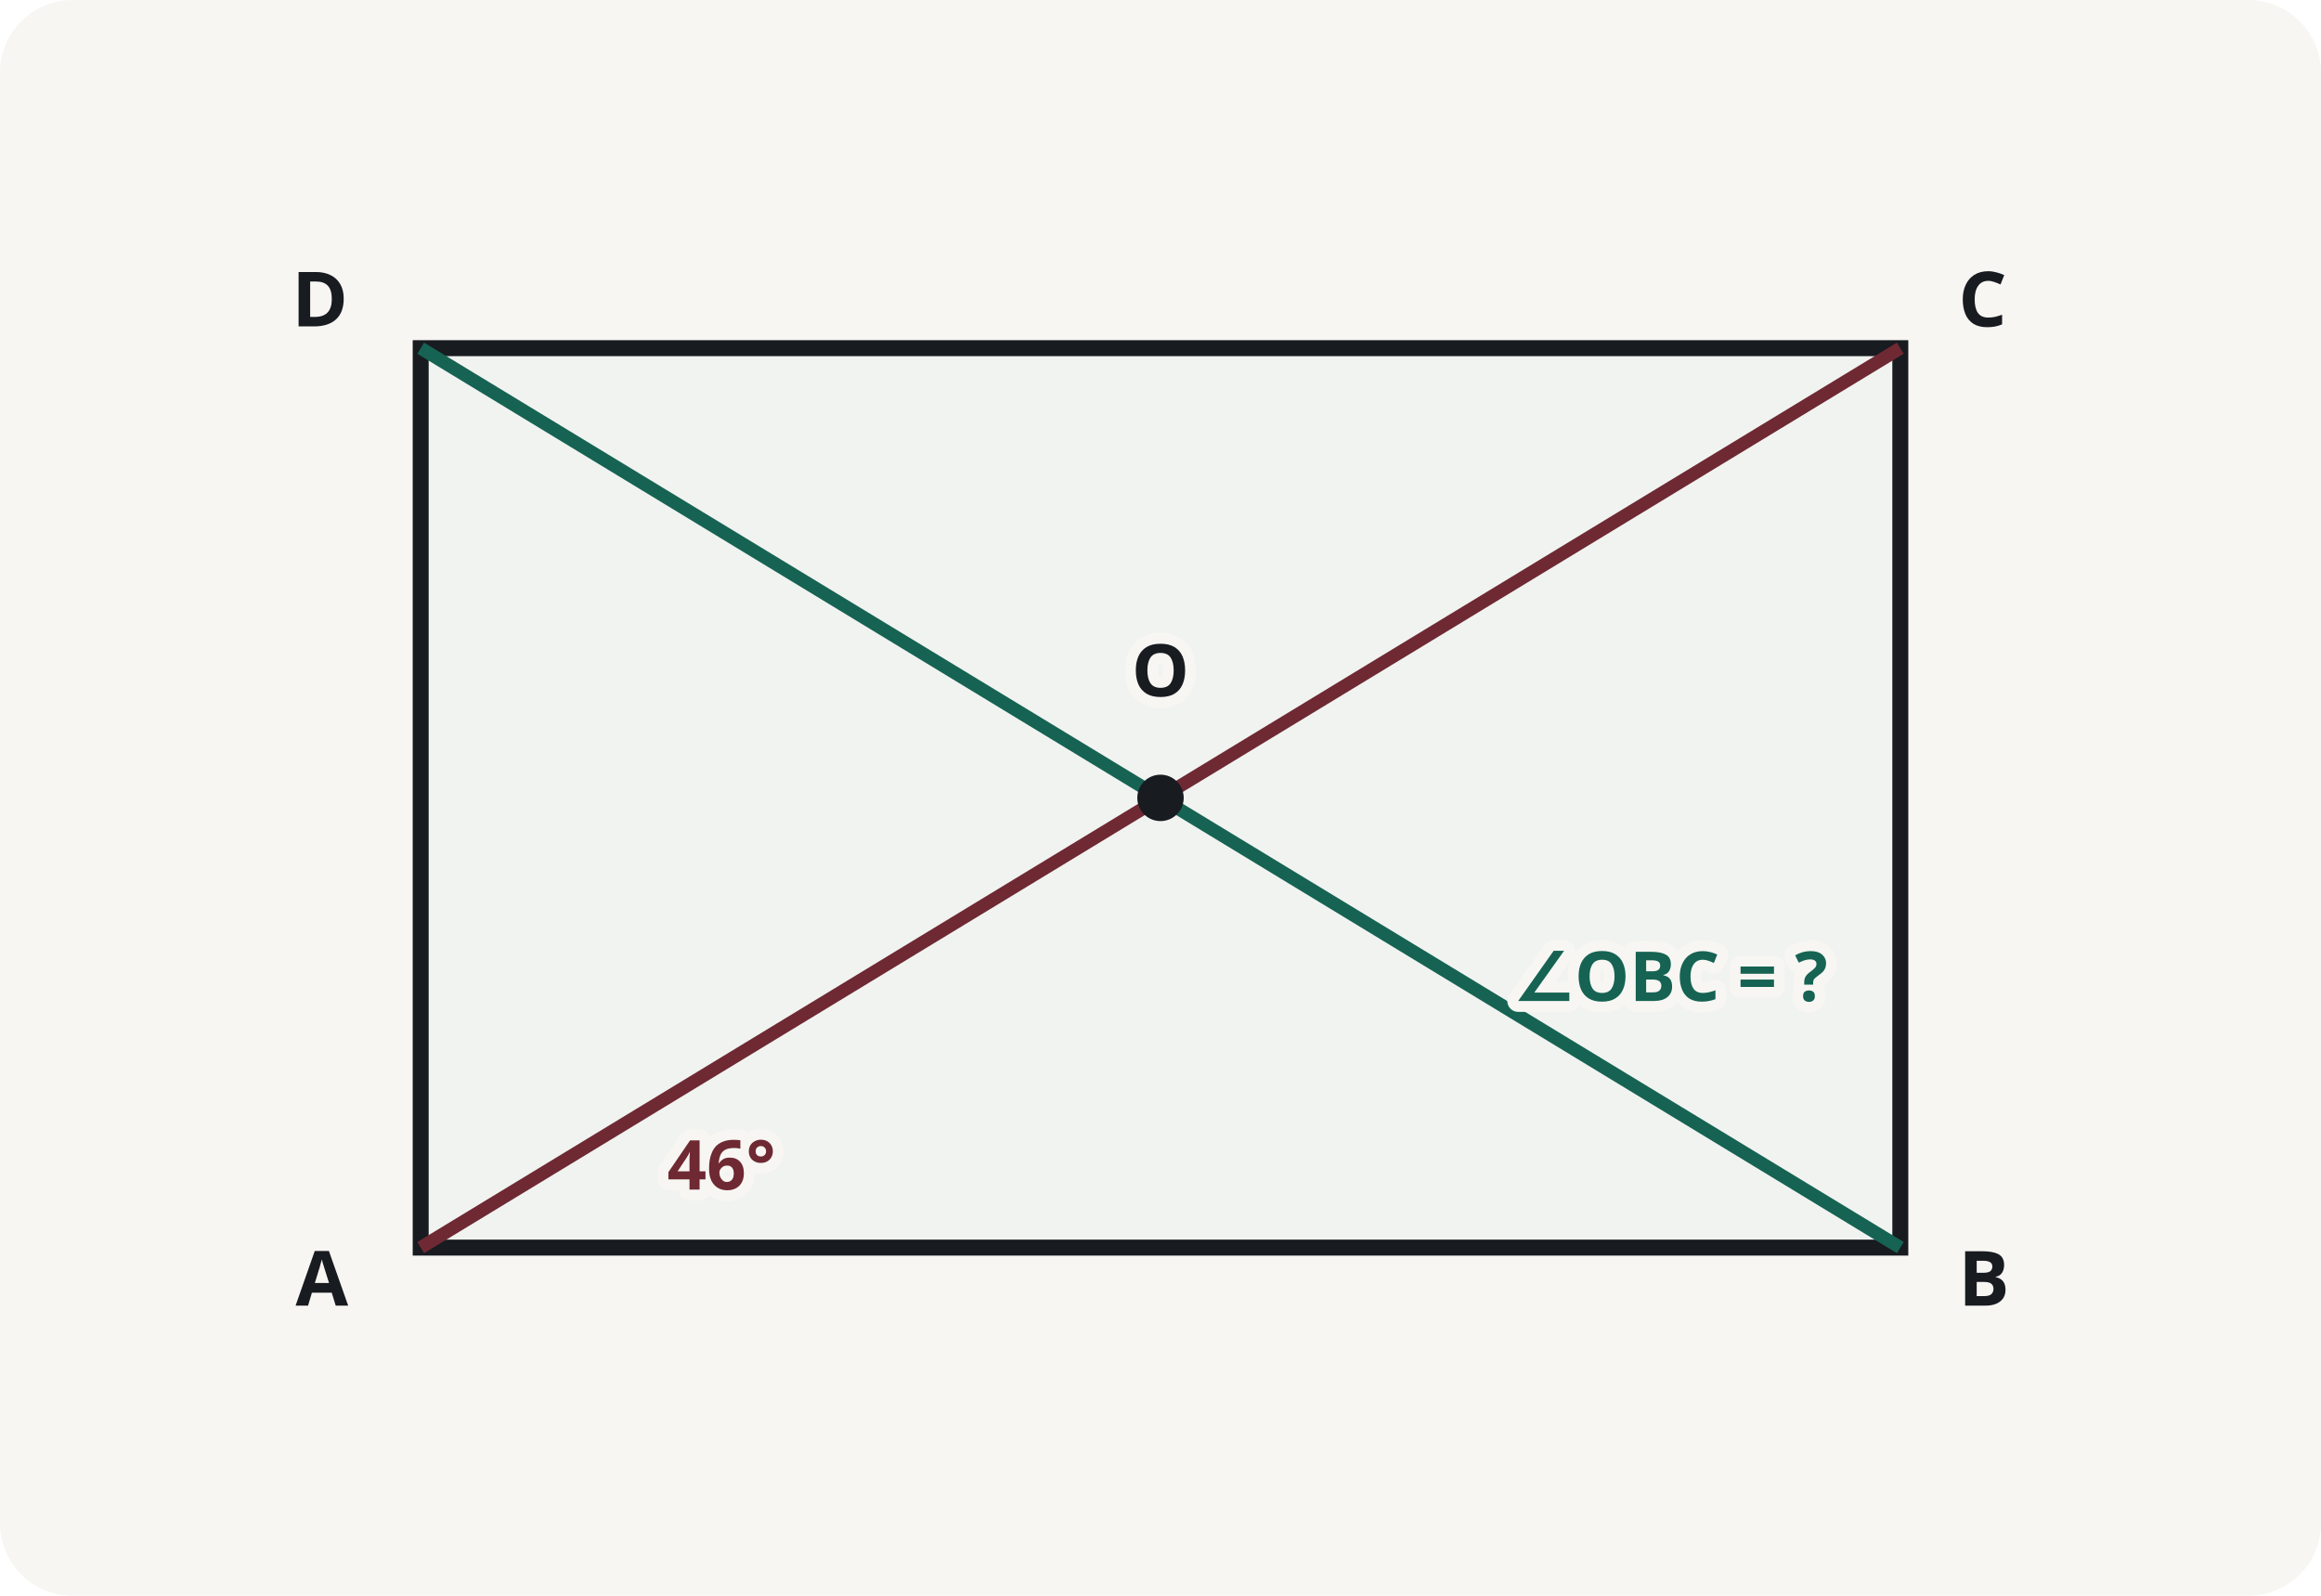
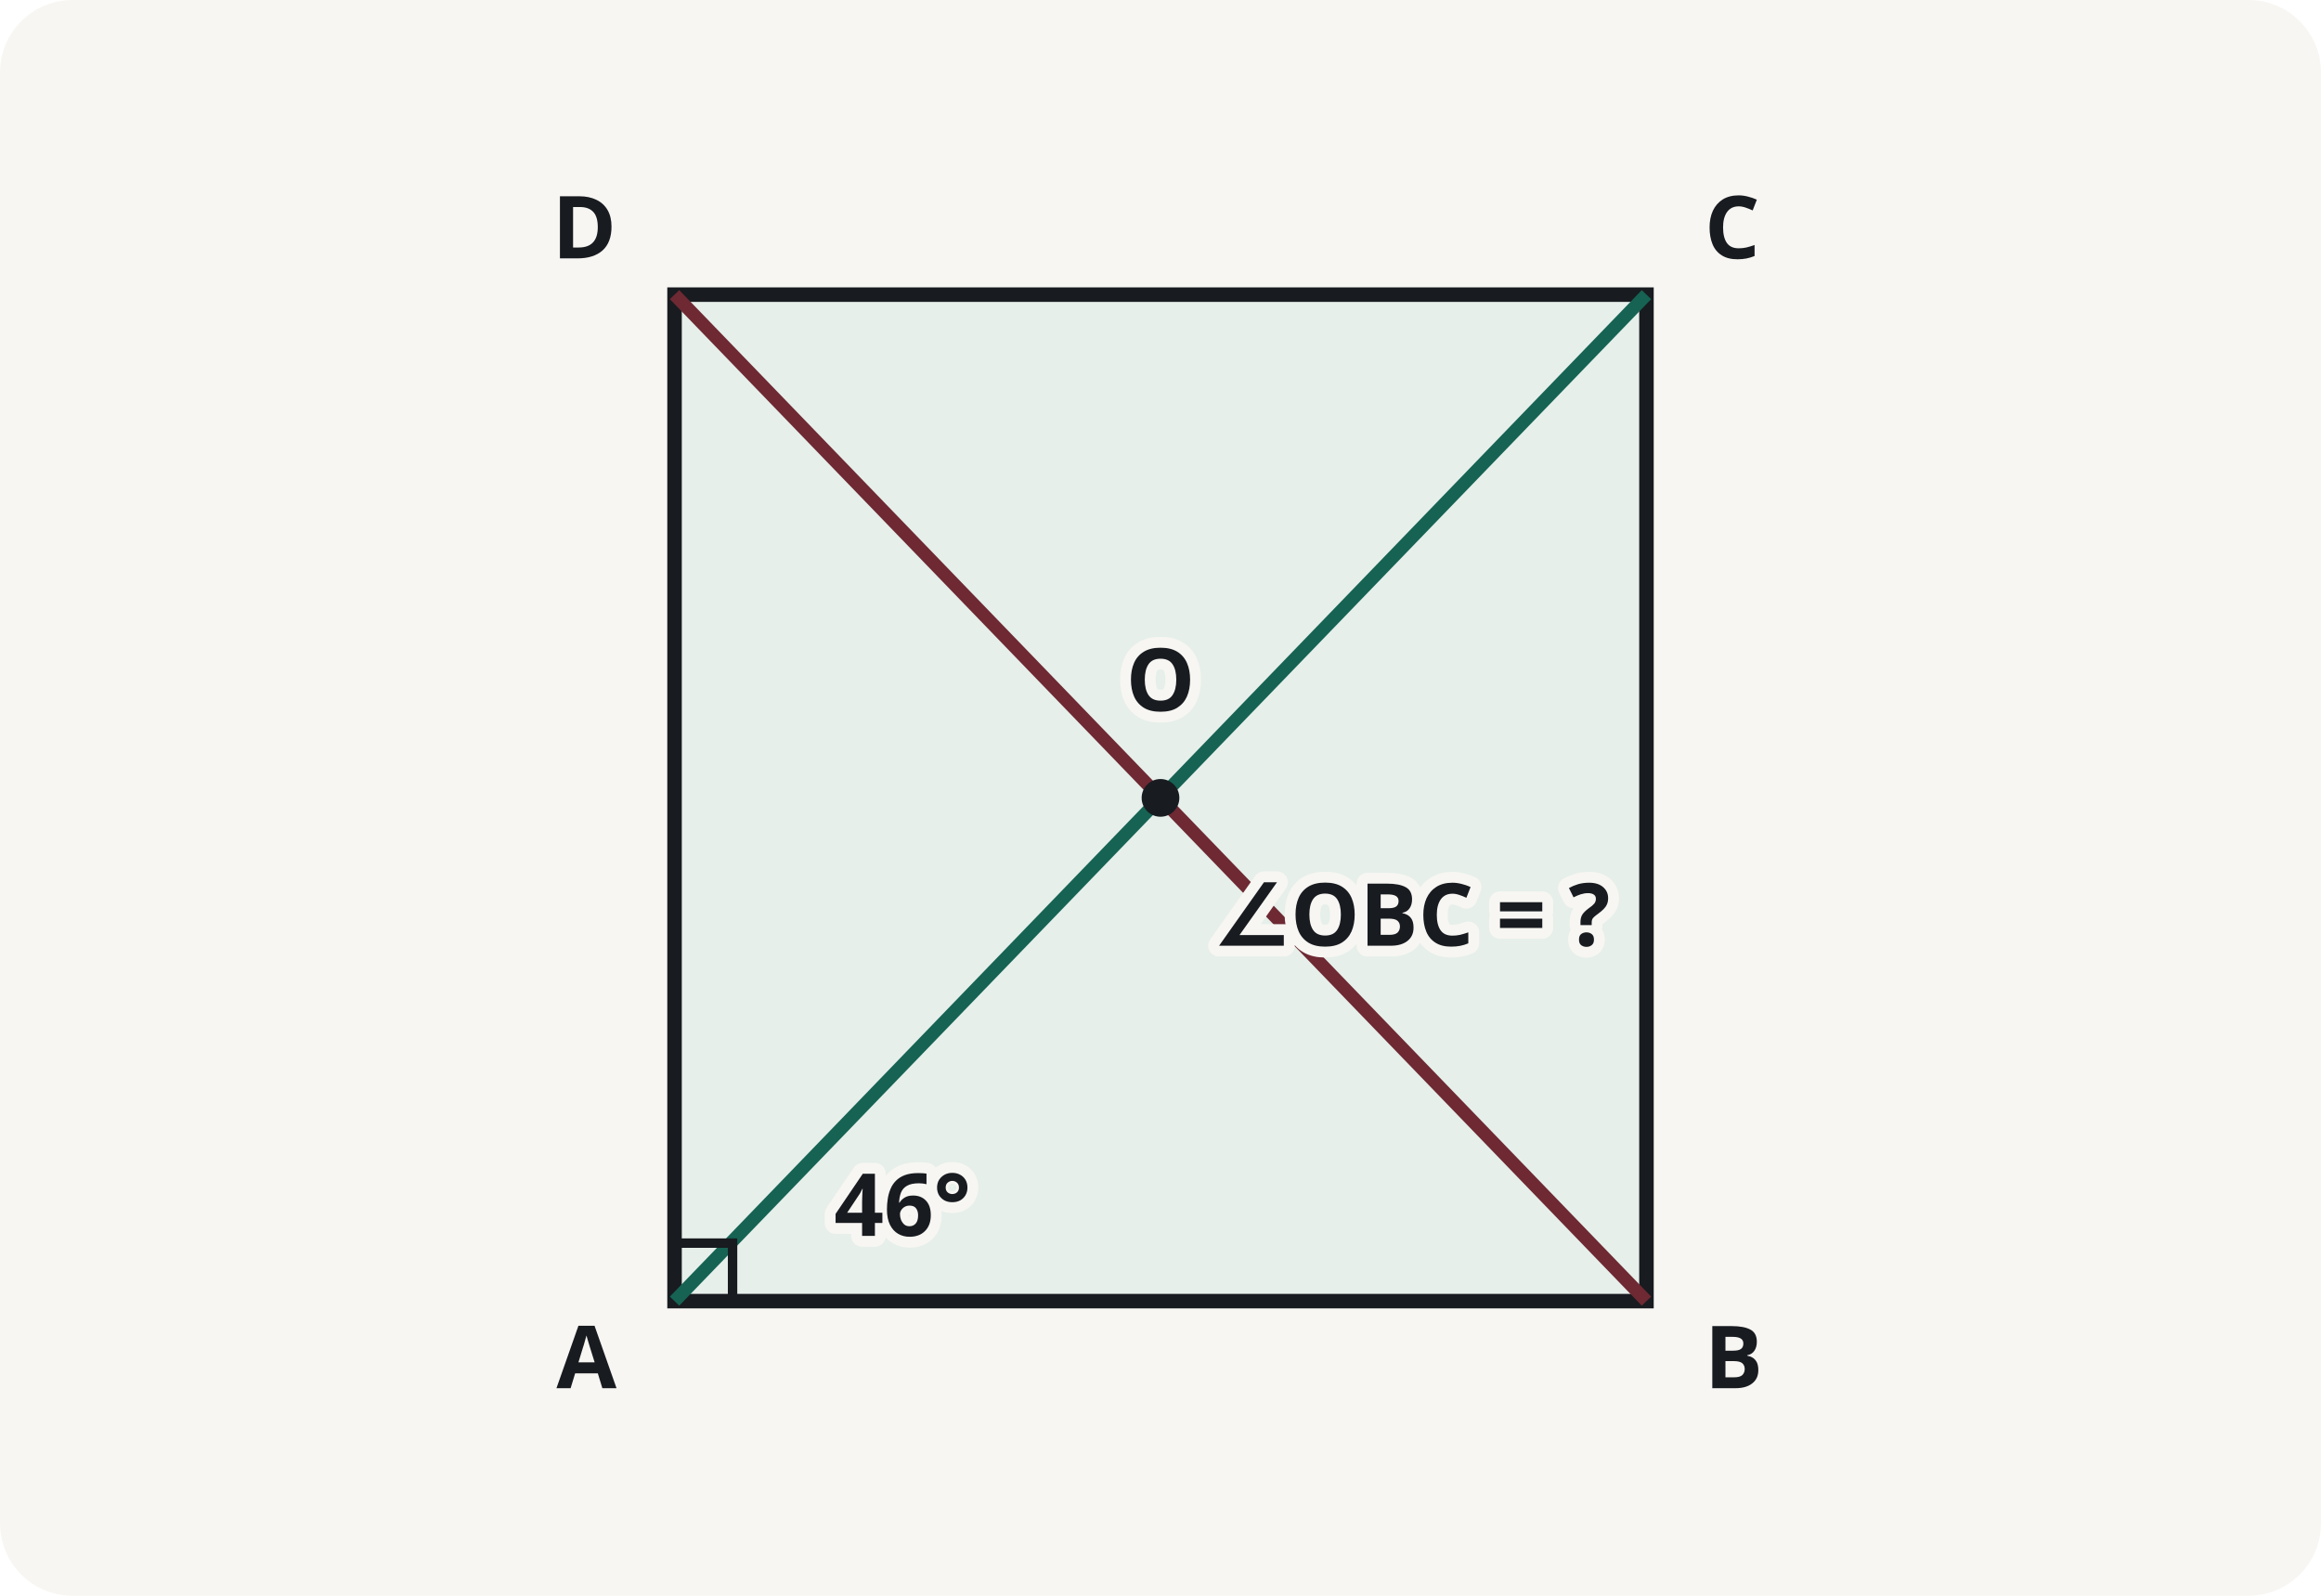
<svg xmlns="http://www.w3.org/2000/svg" viewBox="0 0 320 220" role="img" aria-labelledby="t desc">
-   <style>text{paint-order:stroke;stroke:#F7F6F2;stroke-width:3px;stroke-linejoin:round;}</style>
+   <style>text{font:700 12px system-ui,sans-serif;fill:#181B20;paint-order:stroke;stroke:#F7F6F2;stroke-width:3px;stroke-linejoin:round;}</style>
  <rect width="320" height="220" rx="10" fill="#F7F6F2" />
-   <rect x="58" y="48" width="204" height="124" fill="#E6EFEA" fill-opacity="0.35" stroke="#181B20" stroke-width="2.2" />
-   <line x1="58" y1="48" x2="262" y2="172" stroke="#166353" stroke-width="1.8" />
-   <line x1="58" y1="172" x2="262" y2="48" stroke="#6E2933" stroke-width="1.8" />
-   <circle cx="160" cy="110" r="3.2" fill="#181B20" />
-   <text x="48" y="180" font-family="system-ui,sans-serif" font-size="10.5" font-weight="700" text-anchor="end" fill="#181B20">A</text>
-   <text x="270" y="180" font-family="system-ui,sans-serif" font-size="10.5" font-weight="700" text-anchor="start" fill="#181B20">B</text>
-   <text x="270" y="45" font-family="system-ui,sans-serif" font-size="10.5" font-weight="700" text-anchor="start" fill="#181B20">C</text>
-   <text x="48" y="45" font-family="system-ui,sans-serif" font-size="10.5" font-weight="700" text-anchor="end" fill="#181B20">D</text>
-   <text x="160" y="96" font-family="system-ui,sans-serif" font-size="10" font-weight="700" text-anchor="middle" fill="#181B20">O</text>
-   <text x="92" y="164" font-family="system-ui,sans-serif" font-size="9.5" font-weight="700" fill="#6E2933">46°</text>
-   <text x="252" y="138" font-family="system-ui,sans-serif" font-size="9.5" font-weight="700" text-anchor="end" fill="#166353">∠OBC = ?</text>
+   <rect x="93" y="40.62" width="134" height="138.761" fill="#E6EFEA" stroke="#181B20" stroke-width="2" />
+   <line x1="93" y1="179.381" x2="227" y2="40.62" stroke-width="1.8" stroke="#166353" />
+   <line x1="93" y1="40.62" x2="227" y2="179.381" stroke-width="1.8" stroke="#6E2933" />
+   <circle cx="160" cy="110" r="2.6" fill="#181B20" />
+   <text x="85" y="191.381" text-anchor="end">A</text>
+   <text x="235" y="191.381">B</text>
+   <text x="235" y="35.62">C</text>
+   <text x="85" y="35.62" text-anchor="end">D</text>
+   <text x="160" y="98" text-anchor="middle">O</text>
+   <text x="115" y="170.381">46°</text>
+   <text x="222" y="130.381" text-anchor="end">∠OBC = ?</text>
+   <path d="M93 171.381 H101 V179.381" fill="none" stroke="#181B20" stroke-width="1.3" />
</svg>
